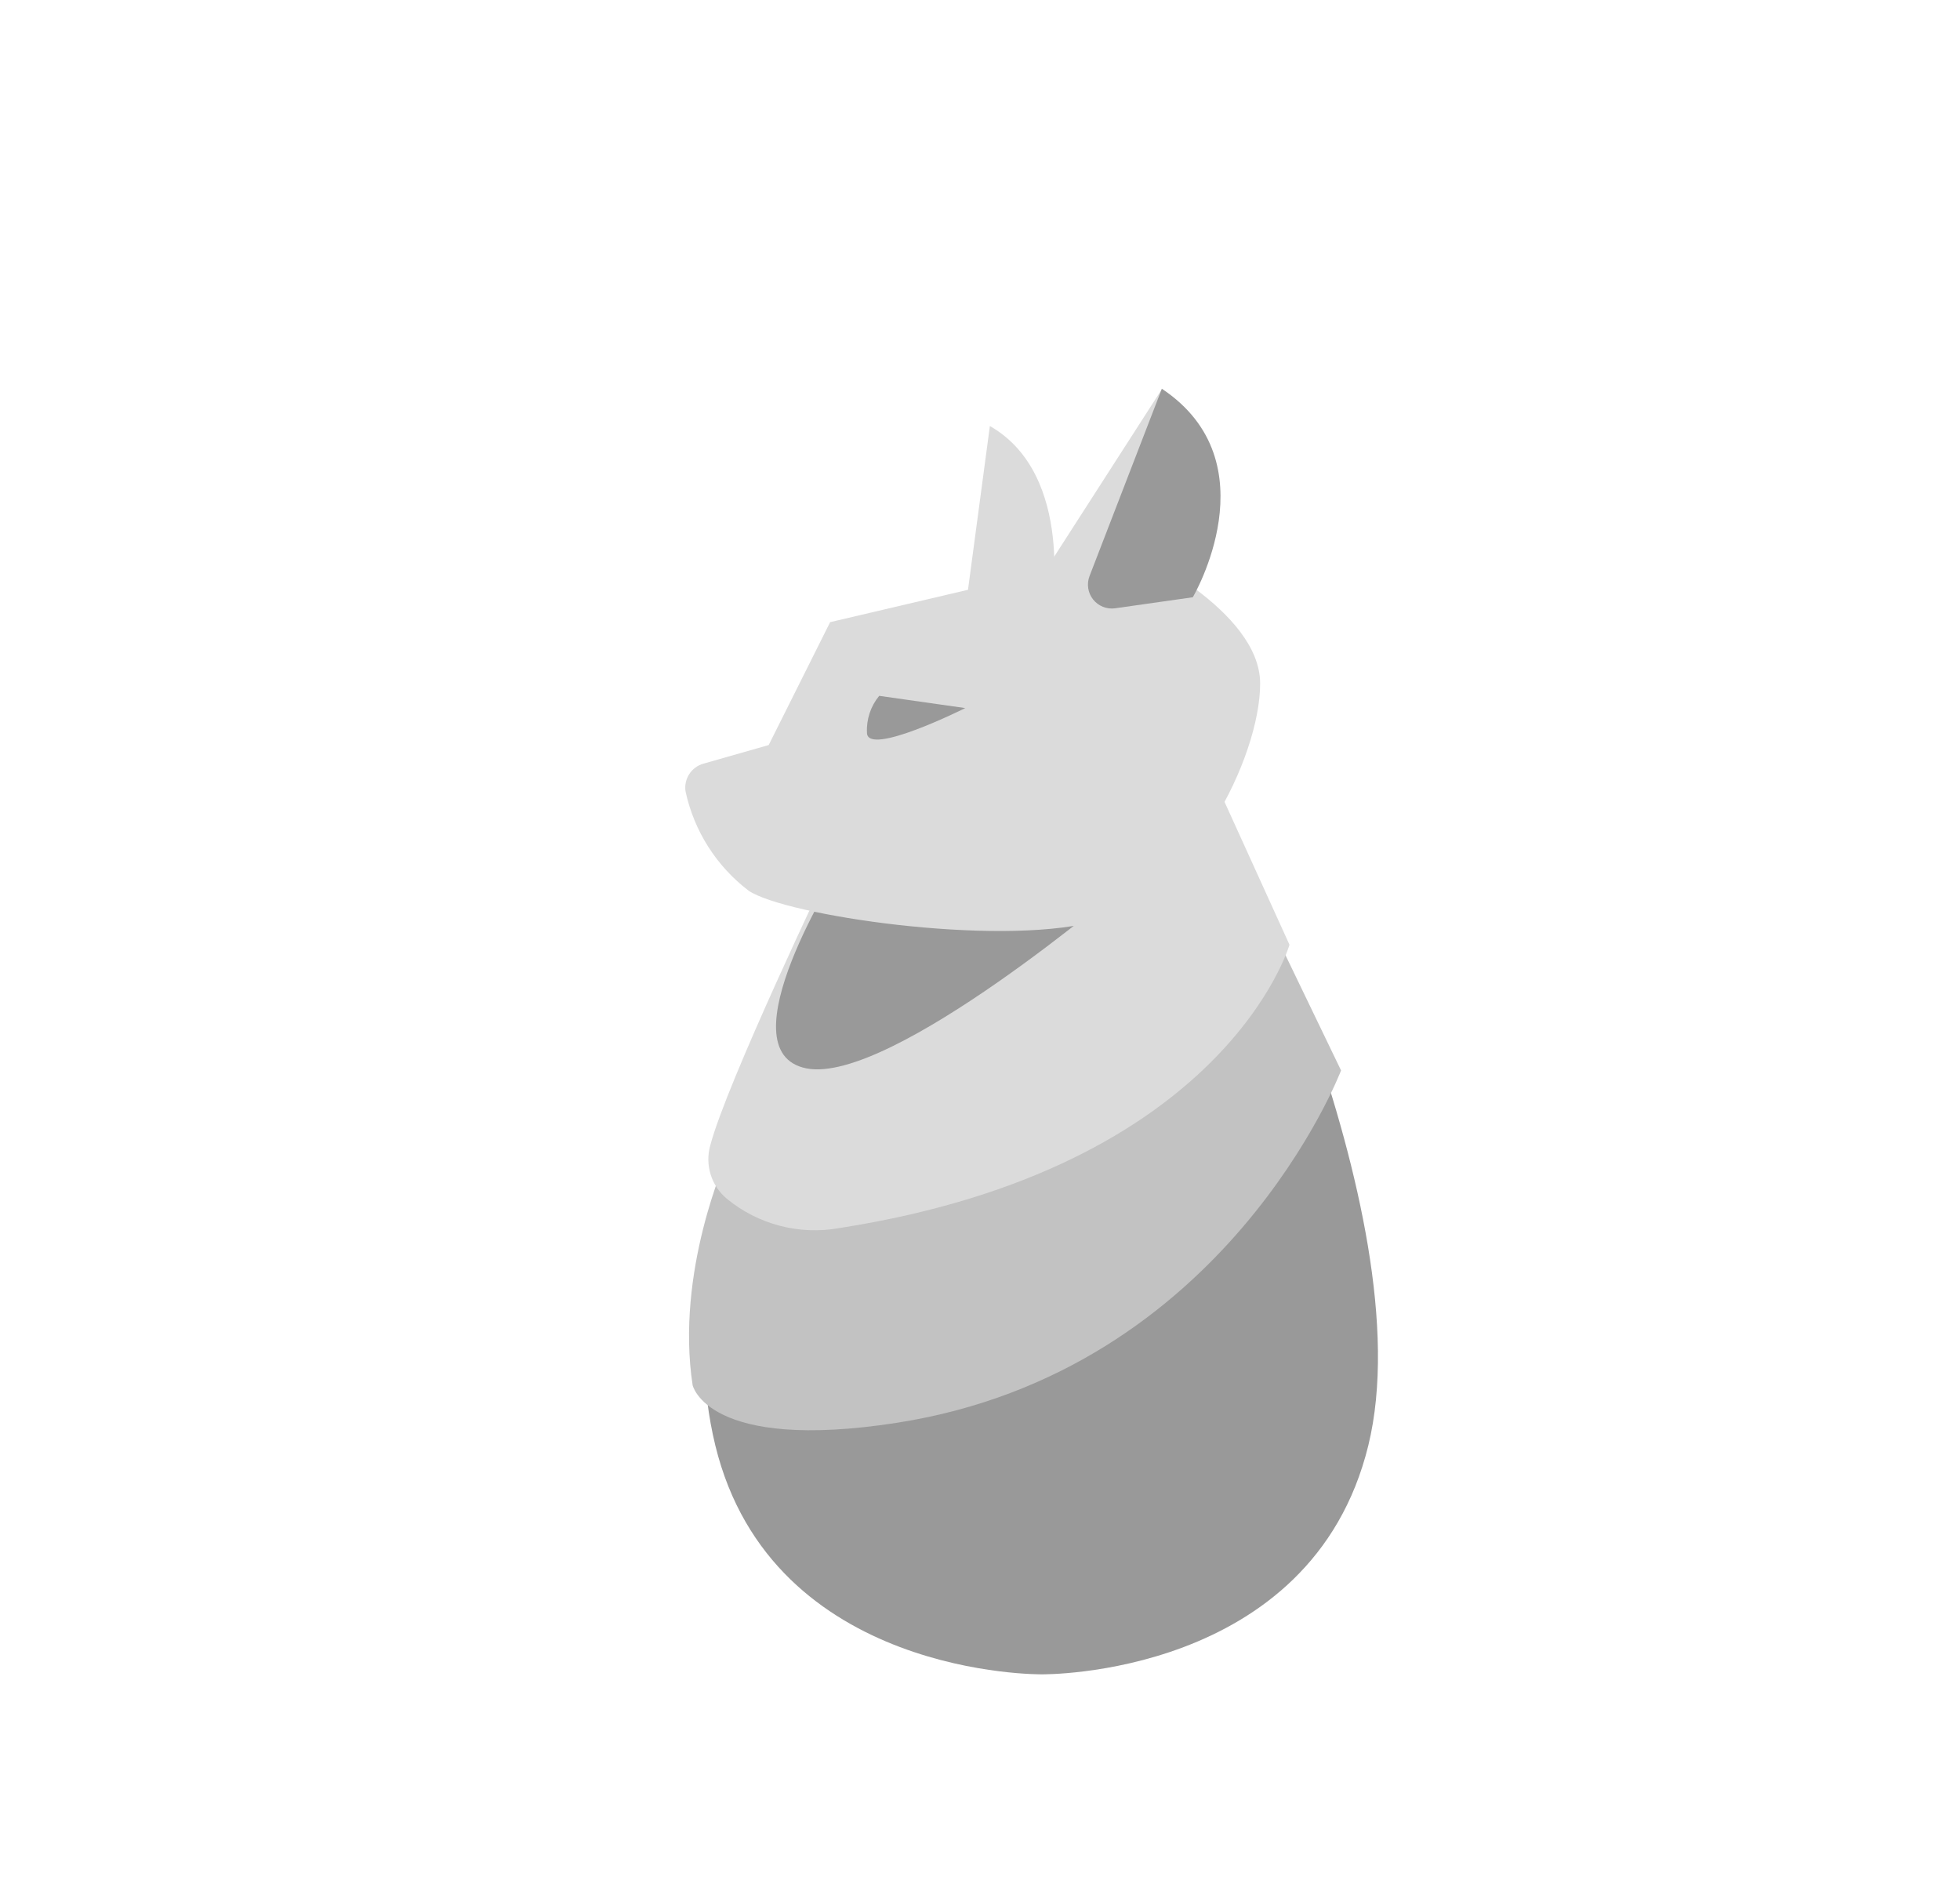
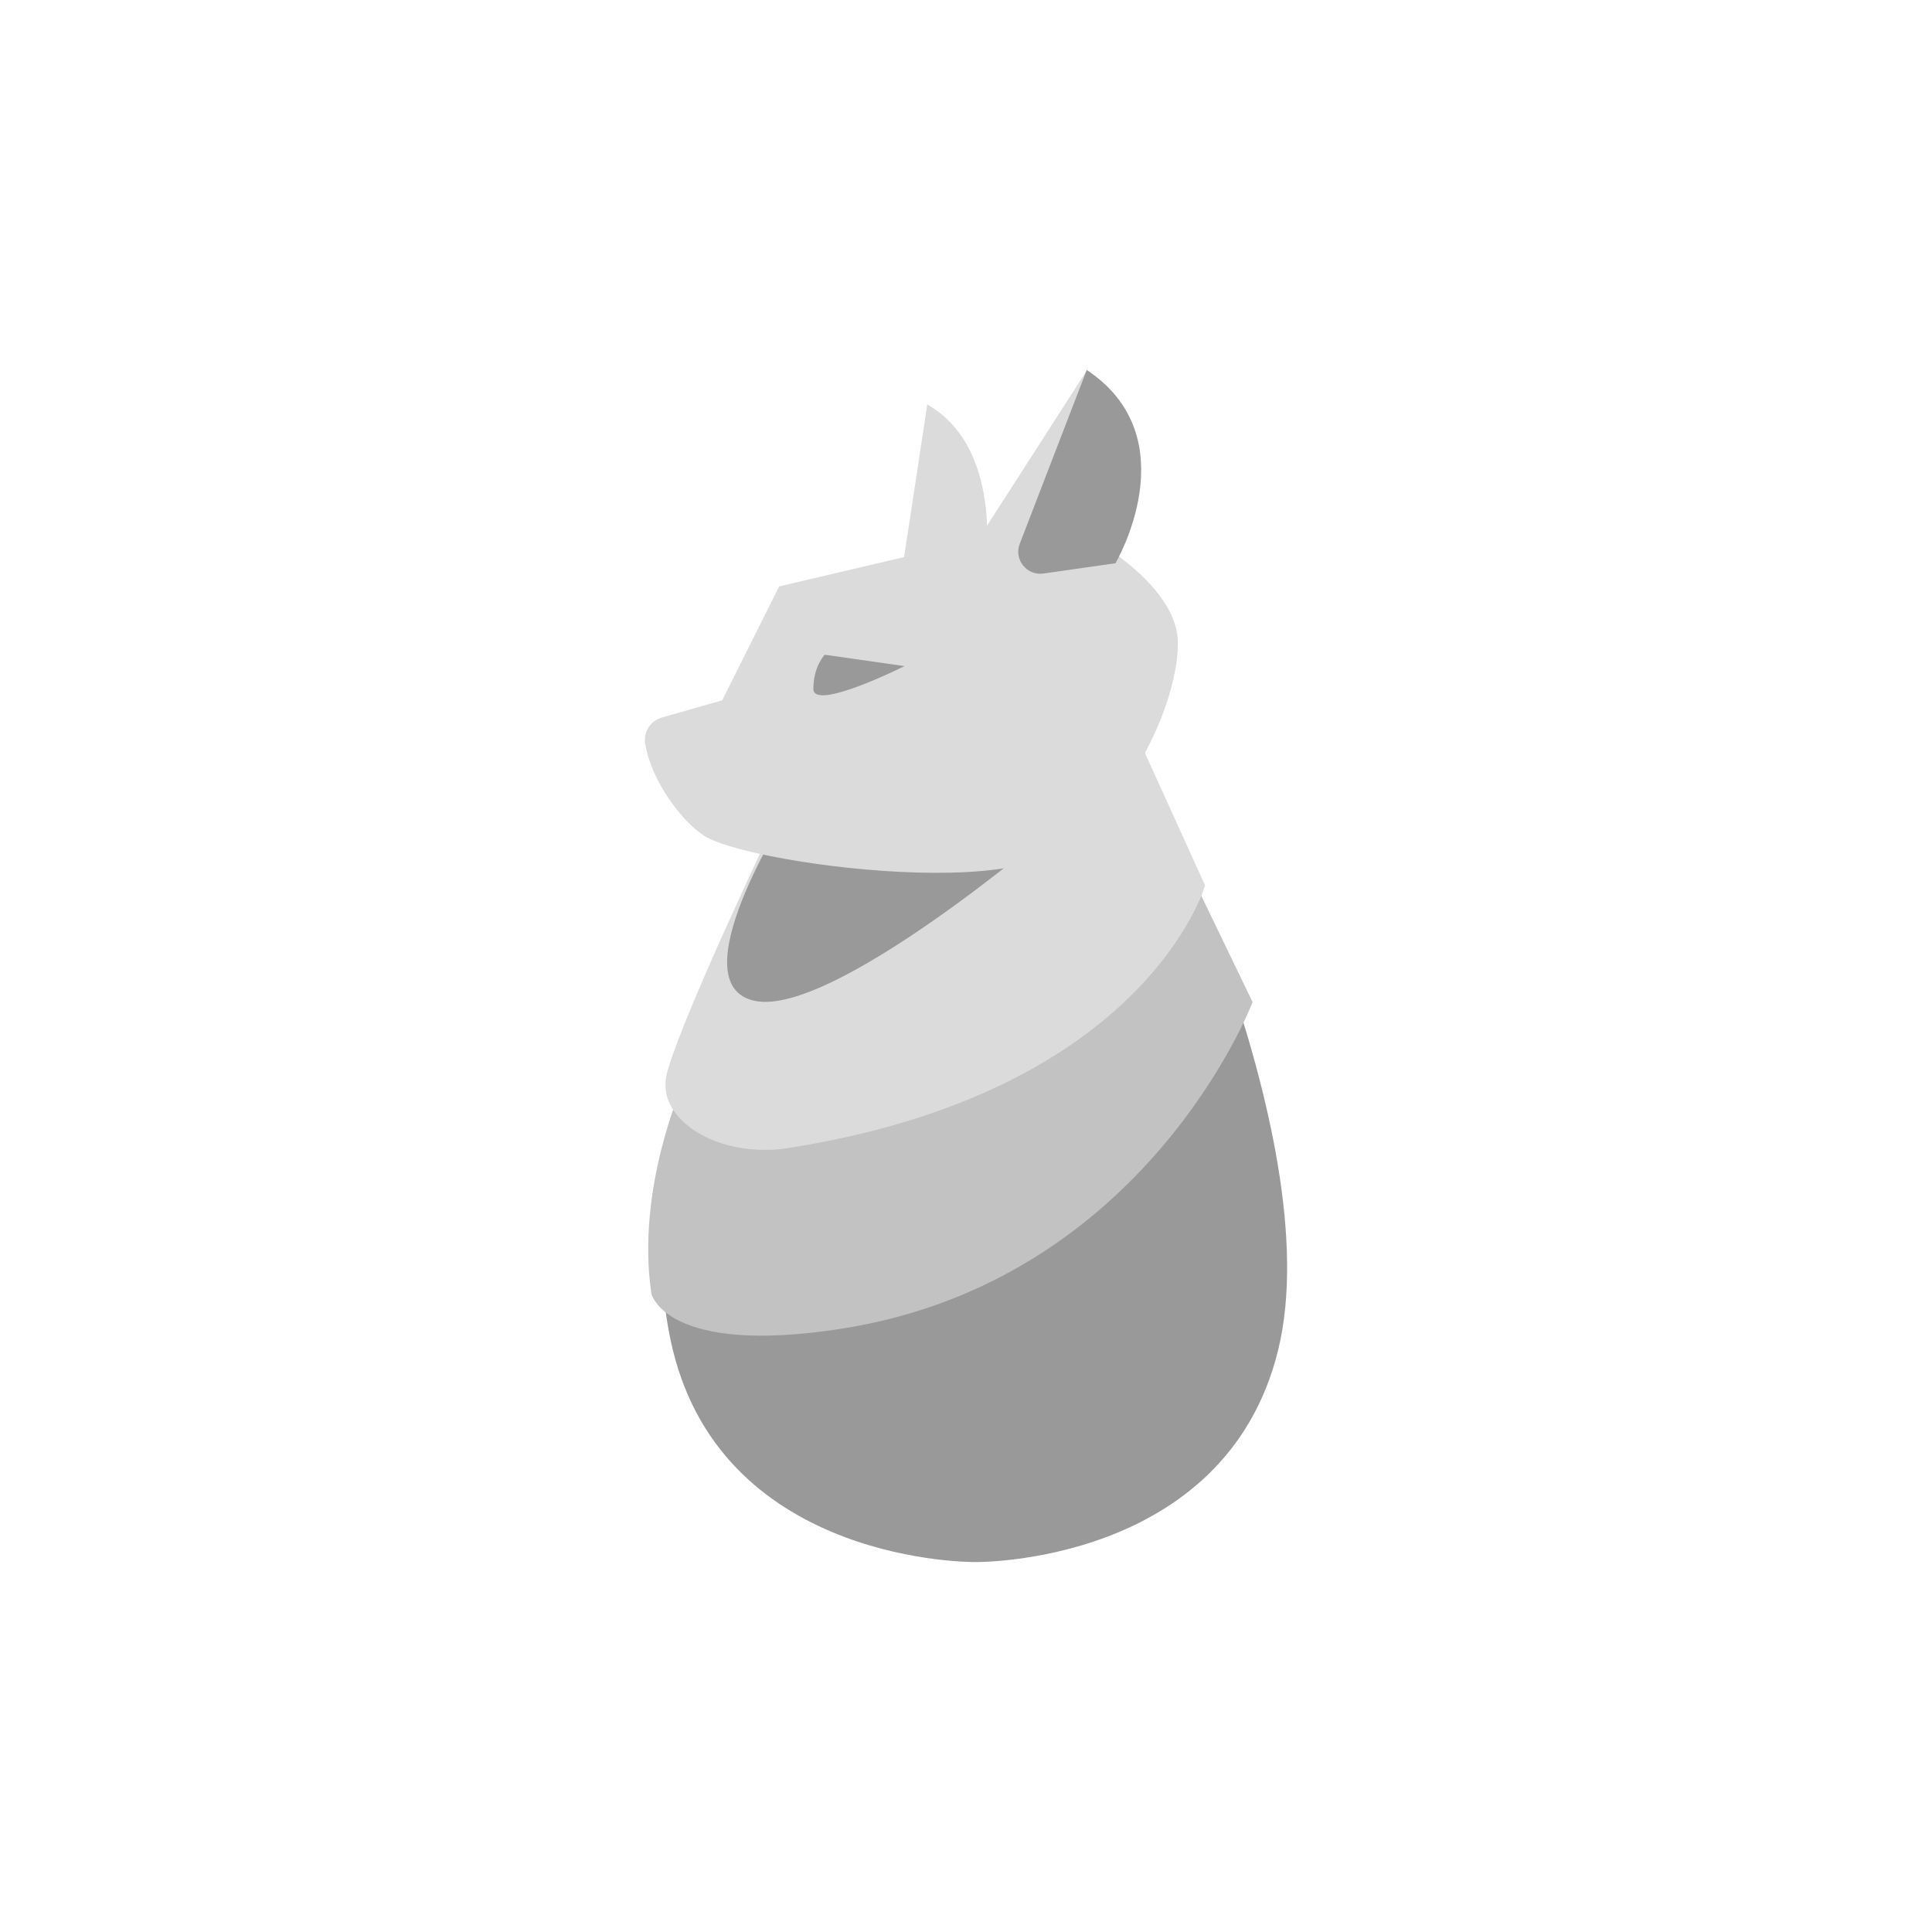
- <svg xmlns="http://www.w3.org/2000/svg" viewBox="0 0 133 128">
+ <svg xmlns="http://www.w3.org/2000/svg" viewBox="0 0 140 140" width="140" height="140" style="width: 100%; height: 100%; transform: translate3d(0px, 0px, 0px);" preserveAspectRatio="xMidYMid meet">
  <defs>
-     <style>.cls-1{fill:#999;}.cls-2{fill:#c2c2c2;}.cls-3{fill:#dbdbdb;}</style>
+     <clipPath id="__lottie_element_7741">
+       <rect width="140" height="140" x="0" y="0" />
+     </clipPath>
  </defs>
-   <g id="Layer_2" data-name="Layer 2">
-     <path class="cls-1" d="M82.25,54,70.7,61.32H56.25s-11.56,21-7.71,36.77S70.7,113.62,70.7,113.62s18.29.24,22.15-15.53S82.25,54,82.25,54Z" />
-     <path class="cls-2" d="M47,94S48,98.55,60.87,96.55C83.22,93.06,91,72.64,91,72.64l-4.71-9.77-37,15.75S45.82,86.3,47,94Z" />
-     <path class="cls-3" d="M87.5,64.11S83.16,79.24,57,83.33a9.4,9.4,0,0,1-7.7-2,3.48,3.48,0,0,1-1.11-3.58C49.3,73.5,56.24,59,56.24,59l24.7-9.32Z" />
-     <path class="cls-1" d="M57,58.8s-8,12.56-2.28,13.7,21.7-12.56,21.7-12.56Z" />
-     <path class="cls-3" d="M67.17,28.91,65.5,41.41h5.83S73,32.24,67.17,28.91Z" />
-     <path class="cls-3" d="M76.86,37.4,56.33,42.22l-4.17,8.34-4.42,1.26a1.69,1.69,0,0,0-1.22,1.89,11.51,11.51,0,0,0,4.29,6.74c2.5,1.67,16.67,3.79,23.34,2.12S85.51,51.39,85.51,46.39,76.86,37.4,76.86,37.4Z" />
-     <polygon class="cls-3" points="78.86 26.38 69.84 40.41 74.86 43.41 78.86 26.38" />
-     <path class="cls-1" d="M78.84,26.38,73.93,39.1a1.62,1.62,0,0,0,1.73,2.18l5.28-.75S86.34,31.38,78.84,26.38Z" />
-     <path class="cls-1" d="M65.5,48.05l-5.84-.83a3.65,3.65,0,0,0-.83,2.5C58.83,51.39,65.5,48.05,65.5,48.05Z" />
+   <g clipPath="url(#__lottie_element_7741)">
+     <g style="display: block;" transform="matrix(1,0,0,1,44.69,53.869)" opacity="1">
+       <g opacity="1" transform="matrix(1,0,0,1,25.999,29.906)">
+         <path fill="rgb(153,153,153)" fillOpacity="1" d=" M11.443,-29.656 C11.443,-29.656 -0.001,-22.373 -0.001,-22.373 C-0.001,-22.373 -14.305,-22.373 -14.305,-22.373 C-14.305,-22.373 -25.749,-1.573 -21.934,14.042 C-18.119,29.657 -0.001,29.417 -0.001,29.417 C-0.001,29.417 18.12,29.657 21.934,14.042 C25.75,-1.573 11.443,-29.656 11.443,-29.656z" />
+       </g>
+     </g>
+     <g style="display: none;" transform="matrix(1,0,0,1,70,70)" opacity="0.054">
+       <g opacity="1" transform="matrix(1,0,0,1,0,0)">
+         <path fill="rgb(166,166,166)" fillOpacity="1" d=" M11.875,13.375 C13.799,7.508 -2.5,22.25 -2.5,22.25 C-2.5,22.25 -10.75,43.25 3.125,43.875 C16.473,44.476 12.307,37.083 25.125,36.625 C32.125,36.375 50.25,49 50.75,38.75 C51.169,30.151 -3.375,59.875 11.875,13.375z" />
+       </g>
+     </g>
+     <g style="display: block;" transform="matrix(1,0,0,1,45.80901,62.69099)" opacity="1">
+       <g opacity="1" transform="matrix(1,0,0,1,22.604,17.913)">
+         <path fill="rgb(194,194,194)" fillOpacity="1" d=" M-21.208,13.146 C-21.208,13.146 -20.16,17.663 -7.451,15.682 C14.68,12.232 22.354,-7.988 22.354,-7.988 C22.354,-7.988 17.687,-17.663 17.687,-17.663 C17.687,-17.663 -18.915,-2.07 -18.915,-2.07 C-18.915,-2.07 -22.354,5.538 -21.208,13.146z" />
+       </g>
+     </g>
+     <g style="display: none;" transform="matrix(0.9538876,0.08317424,-0.08317424,0.9538876,71.05193,71.52619)" opacity="1">
+       <g opacity="1" transform="matrix(1,0,0,1,0,0)">
+         <path fill="rgb(219,219,219)" fillOpacity="1" d=" M13.625,-11.125 C13.625,-11.125 14.293,-6.439 14.293,-6.439 C14.293,-6.439 9.865,5.887 9.865,5.887 C9.865,5.887 4.792,20.004 4.792,20.004 C4.792,20.004 10.777,19.494 19.347,-1.046 C20.207,-3.1 14.75,-9.25 14.75,-9.25 C14.75,-9.25 13.625,-11.125 13.625,-11.125z" />
+       </g>
+     </g>
+     <g style="display: block;" transform="matrix(1,0,0,1,47.701,49.611)" opacity="1">
+       <g opacity="1" transform="matrix(1,0,0,1,19.938,17.139)">
+         <path fill="rgb(219,219,219)" fillOpacity="1" d=" M19.688,-2.587 C19.688,-2.587 15.397,12.395 -10.556,16.447 C-13.388,16.889 -16.424,16.177 -18.18,14.48 C-19.106,13.587 -19.688,12.418 -19.287,10.938 C-18.14,6.712 -11.262,-7.659 -11.262,-7.659 C-11.262,-7.659 13.192,-16.889 13.192,-16.889 C13.192,-16.889 19.688,-2.587 19.688,-2.587z" />
+       </g>
+     </g>
+     <g style="display: none;" transform="matrix(0.9615139,-0.1198514,0.1198514,0.9615139,69.16418,72.50723)" opacity="1">
+       <g opacity="1" transform="matrix(1,0,0,1,0,0)">
+         <path fill="rgb(243,243,243)" fillOpacity="1" d=" M18.058,-24.246 C18.058,-24.246 16.98,-25.134 16.98,-25.134 C16.98,-25.134 8.219,-7.927 8.469,-8.177 C10.08,-8.854 14.325,-12.061 14.325,-12.061 C14.325,-12.061 18.688,-18.383 18.688,-18.383 C18.688,-18.383 18.625,-21.028 17.871,-23.925 C17.924,-24.171 18.058,-24.246 18.058,-24.246z" />
+       </g>
+     </g>
+     <g style="display: block;" transform="matrix(1,0,0,1,47.701,49.611)" opacity="1">
+       <g opacity="1" transform="matrix(1,0,0,1,14.943,16.702)">
+         <path fill="rgb(153,153,153)" fillOpacity="1" d=" M-5.654,-7.351 C-5.654,-7.351 -13.572,5.089 -7.917,6.22 C-2.262,7.351 13.572,-6.22 13.572,-6.22 C13.572,-6.22 -5.654,-7.351 -5.654,-7.351z" />
+       </g>
+     </g>
+     <g style="display: block;" transform="matrix(1,0,0,1,65.295,29.05899)" opacity="1">
+       <g opacity="1" transform="matrix(1,0,0,1,3.964,6.441)">
+         <path fill="rgb(219,219,219)" fillOpacity="1" d=" M-2.064,-6.191 C-2.064,-6.191 -4.499,9.836 -4.499,9.836 C-4.499,9.836 2.064,6.191 2.064,6.191 C2.064,6.191 3.714,-2.889 -2.064,-6.191z" />
+       </g>
+     </g>
+     <g style="display: block;" transform="matrix(1,0,0,1,46.375,37.47199)" opacity="1">
+       <g opacity="1" transform="matrix(1,0,0,1,19.615,13.539)">
+         <path fill="rgb(219,219,219)" fillOpacity="1" d=" M10.803,-13.288 C10.803,-13.288 -9.526,-8.518 -9.526,-8.518 C-9.526,-8.518 -13.653,-0.264 -13.653,-0.264 C-13.653,-0.264 -18.034,0.986 -18.034,0.986 C-18.849,1.219 -19.365,2.016 -19.24,2.855 C-18.876,5.305 -16.812,8.32 -14.994,9.533 C-14.255,10.026 -12.486,10.558 -10.193,11.02 C-4.803,12.105 3.486,12.795 8.118,11.637 C14.722,9.986 19.365,0.56 19.365,-4.393 C19.365,-9.345 10.803,-13.288 10.803,-13.288z" />
+       </g>
+       <g opacity="1" transform="matrix(1,0,0,1,15.867,12.036)">
+         <path fill="rgb(153,153,153)" fillOpacity="1" d=" M3.302,-1.239 C3.302,-1.239 -2.476,-2.064 -2.476,-2.064 C-2.476,-2.064 -3.302,-1.238 -3.302,0.413 C-3.302,2.064 3.302,-1.239 3.302,-1.239z" />
+       </g>
+     </g>
+     <g style="display: block;" transform="matrix(1,0,0,1,69.597,26.55799)" opacity="1">
+       <g opacity="1" transform="matrix(1,0,0,1,4.715,8.684)">
+         <path fill="rgb(219,219,219)" fillOpacity="1" d=" M4.465,-8.434 C4.465,-8.434 -4.465,5.458 -4.465,5.458 C-4.465,5.458 0.496,8.434 0.496,8.434 C0.496,8.434 4.465,-8.434 4.465,-8.434z" />
+       </g>
+       <g opacity="1" transform="matrix(1,0,0,1,10.221,7.712)">
+         <path fill="rgb(153,153,153)" fillOpacity="1" d=" M-1.067,-7.462 C-1.067,-7.462 -5.923,5.134 -5.923,5.134 C-6.363,6.272 -5.415,7.462 -4.208,7.29 C-4.208,7.29 1.013,6.544 1.013,6.544 C1.013,6.544 6.363,-2.509 -1.067,-7.462z" />
+       </g>
+     </g>
+     <g style="display: none;" transform="matrix(0.876838,-0.01835183,0.01835183,0.876838,74.08923,74.11371)" opacity="1">
+       <g opacity="1" transform="matrix(1,0,0,1,0,0)">
+         <path fill="rgb(182,112,112)" fillOpacity="1" d=" M-22.488,-19.702 C-23.037,-19.543 -23.577,-19.442 -24.008,-19.344 C-25.541,-18.701 -26.471,-19.152 -27.045,-19.341 C-27.714,-19.54 -27.864,-19.822 -27.864,-19.822 C-27.864,-19.822 -27.275,-18.837 -25.492,-18.353 C-23.843,-17.899 -22.385,-18.76 -22.385,-18.76 C-22.385,-18.76 -22.488,-19.514 -22.488,-19.702z" />
+       </g>
+     </g>
+     <g style="display: none;" transform="matrix(-0.7064974,0.04662944,-0.04662944,-0.7064974,130.7573,39.16535)" opacity="0.207">
+       <g opacity="1" transform="matrix(1,0,0,1,0,0)">
+         <path fill="rgb(255,255,255)" fillOpacity="1" d=" M59.625,-53.375 C59.625,-53.375 59.993,-47.982 61.614,-46.098 C63.076,-44.399 68.875,-44.25 68.875,-44.25 C68.875,-44.25 63.461,-43.13 61.941,-41.695 C60.461,-40.297 60.25,-34.75 60.25,-34.75 C60.25,-34.75 60.019,-40.208 58.091,-41.624 C55.936,-43.208 50.625,-43.75 50.625,-43.75 C50.625,-43.75 55.304,-43.499 57.634,-45.489 C59.783,-47.325 59.625,-53.375 59.625,-53.375z" />
+       </g>
+     </g>
  </g>
</svg>
